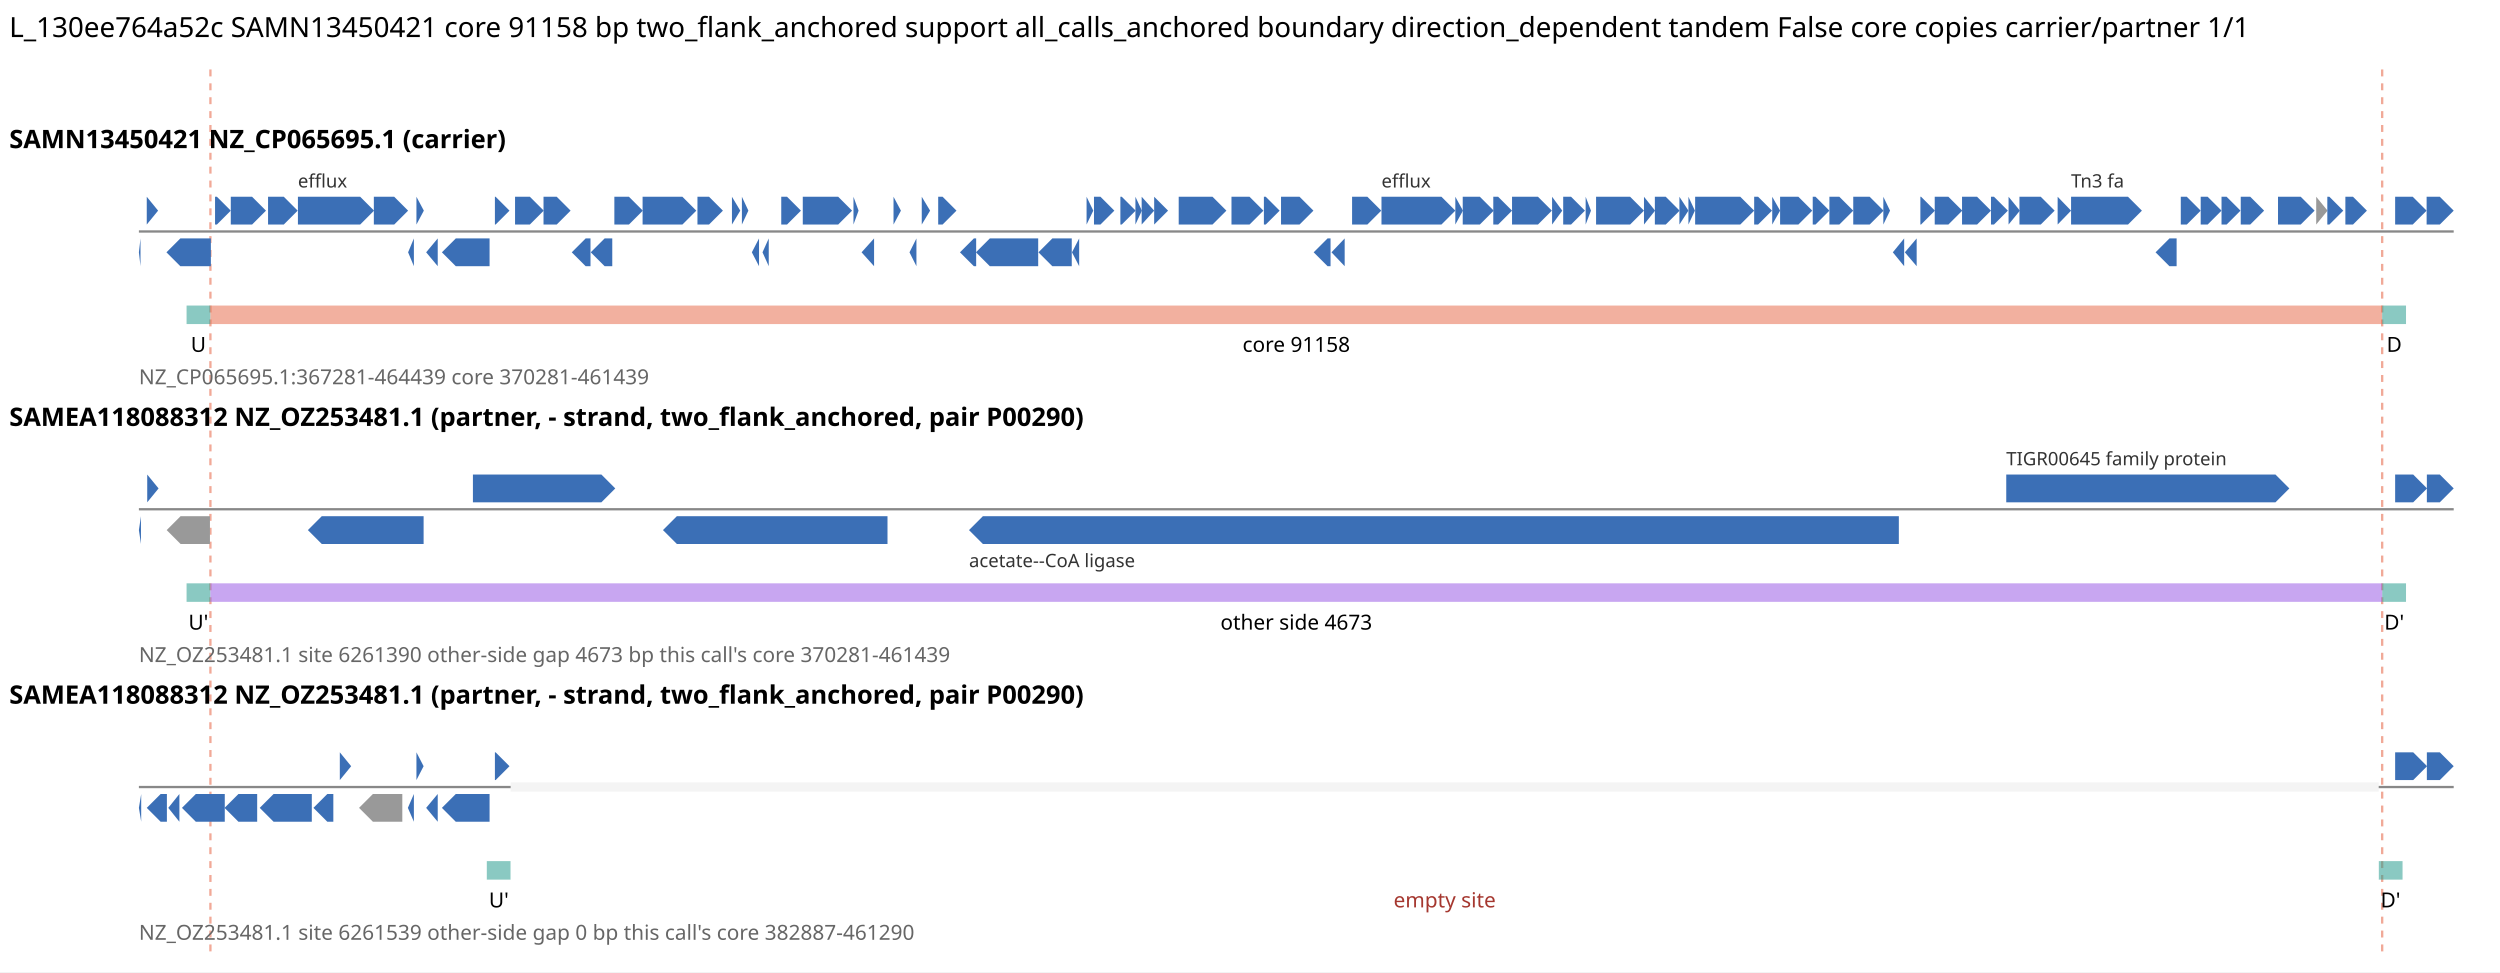
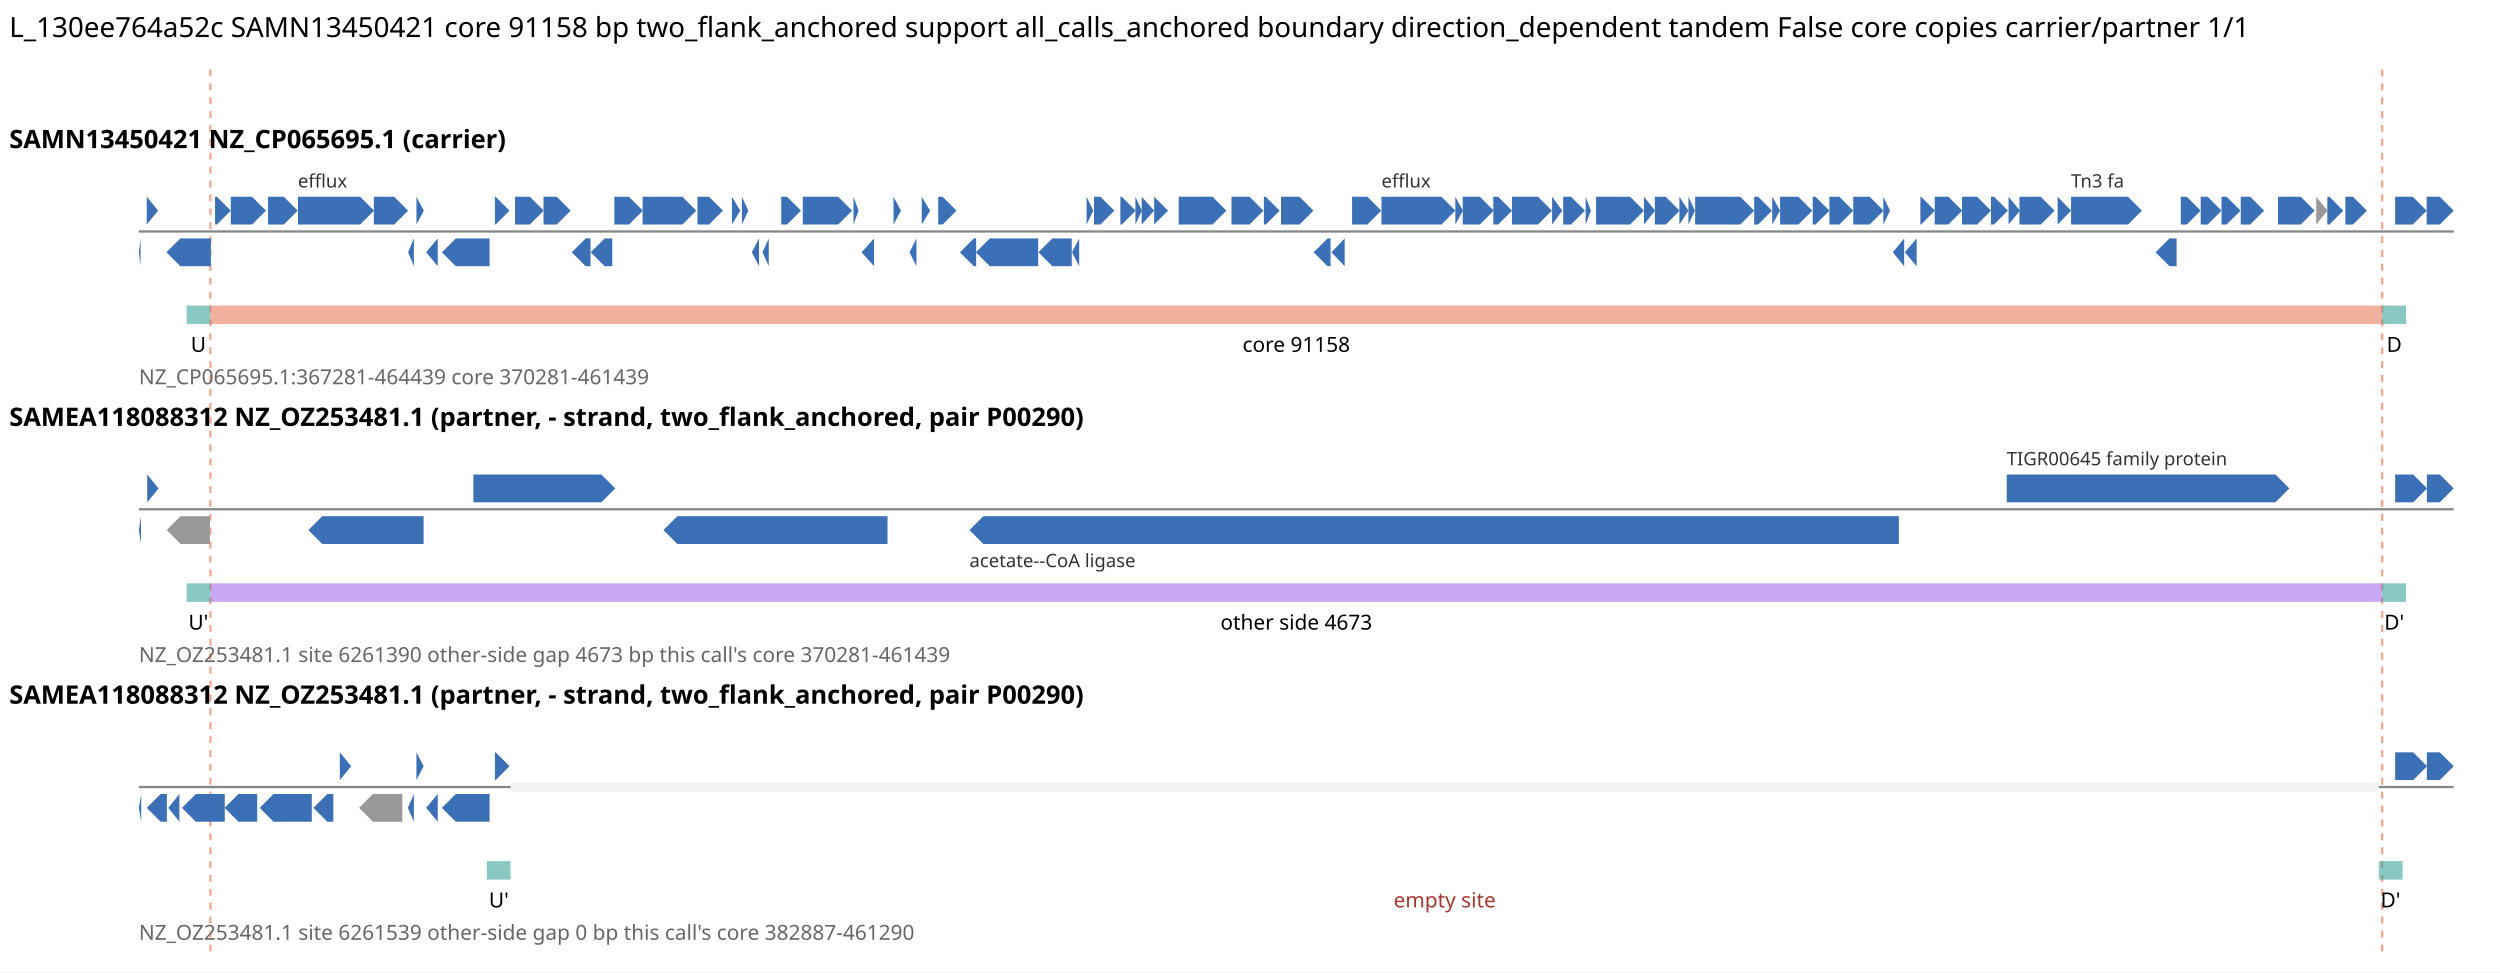
<svg xmlns="http://www.w3.org/2000/svg" width="1080" height="420" font-family="sans-serif">
  <rect width="100%" height="100%" fill="white" />
  <text x="4" y="16" font-size="12">L_130ee764a52c  SAMN13450421  core 91158 bp  two_flank_anchored  support all_calls_anchored  boundary direction_dependent  tandem False  core copies carrier/partner 1/1</text>
  <line x1="90.9" y1="30" x2="90.9" y2="412" stroke="#e76f51" stroke-dasharray="3,3" opacity="0.6" />
  <line x1="1029.1" y1="30" x2="1029.1" y2="412" stroke="#e76f51" stroke-dasharray="3,3" opacity="0.6" />
  <text x="4" y="64" font-size="11" font-weight="bold">SAMN13450421 NZ_CP065695.1 (carrier)</text>
  <line x1="60" y1="100" x2="1060" y2="100" stroke="#888" />
  <rect x="80.6" y="132" width="10.3" height="8" fill="#2a9d8f" opacity="0.55" />
  <text x="85.7" y="152" font-size="9" text-anchor="middle">U</text>
  <rect x="90.9" y="132" width="938.2" height="8" fill="#e76f51" opacity="0.55" />
  <text x="560.0" y="152" font-size="9" text-anchor="middle">core 91158</text>
  <rect x="1029.1" y="132" width="10.3" height="8" fill="#2a9d8f" opacity="0.55" />
  <text x="1034.3" y="152" font-size="9" text-anchor="middle">D</text>
  <polygon points="60.0,109 60.7,103 60.7,103 60.7,115 60.7,115" fill="#3b6fb6" />
  <polygon points="63.4,85 63.4,85 68.3,91 63.4,97 63.4,97" fill="#3b6fb6" />
  <polygon points="71.9,109 77.9,103 91.1,103 91.1,115 77.9,115" fill="#3b6fb6" />
  <polygon points="92.9,85 93.7,85 99.7,91 93.7,97 92.9,97" fill="#3b6fb6" />
  <polygon points="99.7,85 108.9,85 114.9,91 108.9,97 99.7,97" fill="#3b6fb6" />
  <polygon points="115.8,85 122.6,85 128.6,91 122.6,97 115.8,97" fill="#3b6fb6" />
  <polygon points="128.7,85 155.6,85 161.6,91 155.6,97 128.7,97" fill="#3b6fb6" />
  <text x="128.7" y="81" font-size="8" fill="#333">efflux </text>
  <polygon points="161.5,85 170.3,85 176.3,91 170.3,97 161.5,97" fill="#3b6fb6" />
  <polygon points="176.3,109 178.8,103 178.8,103 178.8,115 178.8,115" fill="#3b6fb6" />
  <polygon points="179.9,85 179.9,85 183.1,91 179.9,97 179.9,97" fill="#3b6fb6" />
  <polygon points="184.1,109 189.1,103 189.1,103 189.1,115 189.1,115" fill="#3b6fb6" />
  <polygon points="190.9,109 196.9,103 211.5,103 211.5,115 196.9,115" fill="#3b6fb6" />
  <polygon points="213.8,85 214.1,85 220.1,91 214.1,97 213.8,97" fill="#3b6fb6" />
  <polygon points="222.5,85 228.9,85 234.9,91 228.9,97 222.5,97" fill="#3b6fb6" />
  <polygon points="234.8,85 240.5,85 246.5,91 240.5,97 234.8,97" fill="#3b6fb6" />
  <polygon points="247.0,109 253.0,103 255.1,103 255.1,115 253.0,115" fill="#3b6fb6" />
  <polygon points="255.2,109 261.2,103 264.5,103 264.5,115 261.2,115" fill="#3b6fb6" />
  <polygon points="265.4,85 271.7,85 277.7,91 271.7,97 265.4,97" fill="#3b6fb6" />
  <polygon points="277.6,85 294.8,85 300.8,91 294.8,97 277.6,97" fill="#3b6fb6" />
  <polygon points="301.3,85 306.3,85 312.3,91 306.3,97 301.3,97" fill="#3b6fb6" />
  <polygon points="316.2,85 316.2,85 319.8,91 316.2,97 316.2,97" fill="#3b6fb6" />
  <polygon points="320.5,85 320.5,85 323.3,91 320.5,97 320.5,97" fill="#3b6fb6" />
  <polygon points="324.8,109 327.9,103 327.9,103 327.9,115 327.9,115" fill="#3b6fb6" />
  <polygon points="329.4,109 332.1,103 332.1,103 332.1,115 332.1,115" fill="#3b6fb6" />
  <polygon points="337.5,85 340.0,85 346.0,91 340.0,97 337.5,97" fill="#3b6fb6" />
  <polygon points="346.8,85 362.1,85 368.1,91 362.1,97 346.8,97" fill="#3b6fb6" />
  <polygon points="368.7,85 368.7,85 370.9,91 368.7,97 368.7,97" fill="#3b6fb6" />
  <polygon points="372.2,109 377.6,103 377.6,103 377.6,115 377.6,115" fill="#3b6fb6" />
  <polygon points="386.0,85 386.0,85 389.2,91 386.0,97 386.0,97" fill="#3b6fb6" />
  <polygon points="392.9,109 395.9,103 395.9,103 395.9,115 395.9,115" fill="#3b6fb6" />
  <polygon points="398.2,85 398.2,85 401.8,91 398.2,97 398.2,97" fill="#3b6fb6" />
  <polygon points="405.3,85 407.2,85 413.2,91 407.2,97 405.3,97" fill="#3b6fb6" />
  <polygon points="414.7,109 420.7,103 421.7,103 421.7,115 420.7,115" fill="#3b6fb6" />
  <polygon points="421.6,109 427.6,103 448.5,103 448.5,115 427.6,115" fill="#3b6fb6" />
  <polygon points="448.6,109 454.6,103 463.0,103 463.0,115 454.6,115" fill="#3b6fb6" />
  <polygon points="463.1,109 466.2,103 466.2,103 466.2,115 466.2,115" fill="#3b6fb6" />
  <polygon points="469.4,85 469.4,85 472.3,91 469.4,97 469.4,97" fill="#3b6fb6" />
  <polygon points="472.6,85 475.4,85 481.4,91 475.4,97 472.6,97" fill="#3b6fb6" />
  <polygon points="484.0,85 484.6,85 490.6,91 484.6,97 484.0,97" fill="#3b6fb6" />
  <polygon points="490.5,85 490.5,85 493.3,91 490.5,97 490.5,97" fill="#3b6fb6" />
  <polygon points="493.2,85 493.2,85 498.6,91 493.2,97 493.2,97" fill="#3b6fb6" />
  <polygon points="498.6,85 498.6,85 504.6,91 498.6,97 498.6,97" fill="#3b6fb6" />
  <polygon points="509.2,85 523.8,85 529.8,91 523.8,97 509.2,97" fill="#3b6fb6" />
  <polygon points="532.0,85 539.8,85 545.8,91 539.8,97 532.0,97" fill="#3b6fb6" />
  <polygon points="546.0,85 546.8,85 552.8,91 546.8,97 546.0,97" fill="#3b6fb6" />
  <polygon points="553.4,85 561.4,85 567.4,91 561.4,97 553.4,97" fill="#3b6fb6" />
  <polygon points="567.5,109 573.5,103 574.8,103 574.8,115 573.5,115" fill="#3b6fb6" />
  <polygon points="575.2,109 580.9,103 580.9,103 580.9,115 580.9,115" fill="#3b6fb6" />
  <polygon points="584.1,85 590.7,85 596.7,91 590.7,97 584.1,97" fill="#3b6fb6" />
  <polygon points="596.8,85 622.7,85 628.7,91 622.7,97 596.8,97" fill="#3b6fb6" />
  <text x="596.8" y="81" font-size="8" fill="#333">efflux</text>
  <polygon points="628.7,85 628.7,85 632.0,91 628.7,97 628.7,97" fill="#3b6fb6" />
  <polygon points="631.9,85 639.3,85 645.3,91 639.3,97 631.9,97" fill="#3b6fb6" />
  <polygon points="645.1,85 647.2,85 653.2,91 647.2,97 645.1,97" fill="#3b6fb6" />
  <polygon points="653.2,85 664.4,85 670.4,91 664.4,97 653.2,97" fill="#3b6fb6" />
  <polygon points="670.5,85 670.5,85 674.9,91 670.5,97 670.5,97" fill="#3b6fb6" />
  <polygon points="675.3,85 678.7,85 684.7,91 678.7,97 675.3,97" fill="#3b6fb6" />
  <polygon points="685.0,85 685.0,85 687.3,91 685.0,97 685.0,97" fill="#3b6fb6" />
  <polygon points="689.5,85 704.2,85 710.2,91 704.2,97 689.5,97" fill="#3b6fb6" />
  <polygon points="710.2,85 710.2,85 715.0,91 710.2,97 710.2,97" fill="#3b6fb6" />
  <polygon points="714.9,85 719.6,85 725.6,91 719.6,97 714.9,97" fill="#3b6fb6" />
  <polygon points="725.5,85 725.5,85 729.4,91 725.5,97 725.5,97" fill="#3b6fb6" />
  <polygon points="729.4,85 729.4,85 732.2,91 729.4,97 729.4,97" fill="#3b6fb6" />
  <polygon points="732.3,85 751.8,85 757.8,91 751.8,97 732.3,97" fill="#3b6fb6" />
  <polygon points="757.8,85 759.5,85 765.5,91 759.5,97 757.8,97" fill="#3b6fb6" />
  <polygon points="765.6,85 765.6,85 769.0,91 765.6,97 765.6,97" fill="#3b6fb6" />
  <polygon points="769.0,85 776.9,85 782.9,91 776.9,97 769.0,97" fill="#3b6fb6" />
  <polygon points="783.1,85 784.3,85 790.3,91 784.3,97 783.1,97" fill="#3b6fb6" />
  <polygon points="790.3,85 794.6,85 800.6,91 794.6,97 790.3,97" fill="#3b6fb6" />
  <polygon points="800.6,85 807.7,85 813.7,91 807.7,97 800.6,97" fill="#3b6fb6" />
  <polygon points="813.6,85 813.6,85 816.5,91 813.6,97 813.6,97" fill="#3b6fb6" />
  <polygon points="817.7,109 822.6,103 822.6,103 822.6,115 822.6,115" fill="#3b6fb6" />
  <polygon points="822.9,109 828.0,103 828.0,103 828.0,115 828.0,115" fill="#3b6fb6" />
  <polygon points="829.6,85 829.9,85 835.9,91 829.9,97 829.6,97" fill="#3b6fb6" />
  <polygon points="835.8,85 841.7,85 847.7,91 841.7,97 835.8,97" fill="#3b6fb6" />
  <polygon points="847.6,85 854.1,85 860.1,91 854.1,97 847.6,97" fill="#3b6fb6" />
  <polygon points="860.1,85 861.4,85 867.4,91 861.4,97 860.1,97" fill="#3b6fb6" />
  <polygon points="867.7,85 867.7,85 872.6,91 867.7,97 867.7,97" fill="#3b6fb6" />
  <polygon points="872.4,85 881.6,85 887.6,91 881.6,97 872.4,97" fill="#3b6fb6" />
  <polygon points="888.9,85 888.9,85 894.7,91 888.9,97 888.9,97" fill="#3b6fb6" />
  <polygon points="894.7,85 919.3,85 925.3,91 919.3,97 894.7,97" fill="#3b6fb6" />
  <text x="894.7" y="81" font-size="8" fill="#333">Tn3 fa</text>
  <polygon points="931.2,109 937.2,103 940.3,103 940.3,115 937.2,115" fill="#3b6fb6" />
  <polygon points="942.1,85 944.7,85 950.7,91 944.7,97 942.1,97" fill="#3b6fb6" />
  <polygon points="950.7,85 953.7,85 959.7,91 953.7,97 950.7,97" fill="#3b6fb6" />
  <polygon points="959.7,85 961.9,85 967.9,91 961.9,97 959.7,97" fill="#3b6fb6" />
  <polygon points="968.0,85 972.1,85 978.1,91 972.1,97 968.0,97" fill="#3b6fb6" />
  <polygon points="984.1,85 993.9,85 999.9,91 993.9,97 984.1,97" fill="#3b6fb6" />
  <polygon points="1000.6,85 1000.6,85 1005.5,91 1000.6,97 1000.6,97" fill="#999" />
  <polygon points="1005.4,85 1006.3,85 1012.3,91 1006.3,97 1005.4,97" fill="#3b6fb6" />
  <polygon points="1013.2,85 1016.5,85 1022.5,91 1016.5,97 1013.2,97" fill="#3b6fb6" />
  <polygon points="1034.7,85 1042.3,85 1048.3,91 1042.3,97 1034.7,97" fill="#3b6fb6" />
  <polygon points="1048.3,85 1054.0,85 1060.0,91 1054.0,97 1048.3,97" fill="#3b6fb6" />
  <text x="60" y="166" font-size="9" fill="#666">NZ_CP065695.1:367281-464439  core 370281-461439</text>
  <text x="4" y="184" font-size="11" font-weight="bold">SAMEA118088312 NZ_OZ253481.1 (partner, - strand, two_flank_anchored, pair P00290)</text>
  <line x1="60" y1="220" x2="1060" y2="220" stroke="#888" />
  <rect x="80.6" y="252" width="10.3" height="8" fill="#2a9d8f" opacity="0.55" />
  <text x="85.7" y="272" font-size="9" text-anchor="middle">U'</text>
  <rect x="1029.1" y="252" width="10.3" height="8" fill="#2a9d8f" opacity="0.55" />
  <text x="1034.3" y="272" font-size="9" text-anchor="middle">D'</text>
  <rect x="90.9" y="252" width="938.2" height="8" fill="#9b5de5" opacity="0.55" />
  <text x="560.0" y="272" font-size="9" text-anchor="middle">other side 4673</text>
  <polygon points="1048.4,205 1054.0,205 1060.0,211 1054.0,217 1048.4,217" fill="#3b6fb6" />
  <polygon points="1034.7,205 1042.5,205 1048.5,211 1042.5,217 1034.7,217" fill="#3b6fb6" />
-   <polygon points="866.7,205 983.0,205 989.0,211 983.0,217 866.7,217" fill="#3b6fb6" />
-   <text x="866.7" y="201" font-size="8" fill="#333">TIGR00645 family protein</text>
-   <polygon points="418.6,229 424.6,223 820.3,223 820.3,235 424.6,235" fill="#3b6fb6" />
-   <text x="418.6" y="245" font-size="8" fill="#333">acetate--CoA ligase</text>
-   <polygon points="286.4,229 292.4,223 383.4,223 383.4,235 292.4,235" fill="#3b6fb6" />
-   <polygon points="204.3,205 259.8,205 265.8,211 259.8,217 204.3,217" fill="#3b6fb6" />
-   <polygon points="133.0,229 139.0,223 183.0,223 183.0,235 139.0,235" fill="#3b6fb6" />
+   <polygon points="866.9,205 983.0,205 989.0,211 983.0,217 866.9,217" fill="#3b6fb6" />
+   <text x="866.9" y="201" font-size="8" fill="#333">TIGR00645 family protein</text>
+   <polygon points="418.8,229 424.8,223 820.3,223 820.3,235 424.8,235" fill="#3b6fb6" />
+   <text x="418.8" y="245" font-size="8" fill="#333">acetate--CoA ligase</text>
+   <polygon points="286.6,229 292.6,223 383.4,223 383.4,235 292.6,235" fill="#3b6fb6" />
+   <polygon points="204.5,205 259.8,205 265.8,211 259.8,217 204.5,217" fill="#3b6fb6" />
+   <polygon points="133.2,229 139.2,223 183.0,223 183.0,235 139.2,235" fill="#3b6fb6" />
  <polygon points="72.0,229 78.0,223 90.7,223 90.7,235 78.0,235" fill="#999" />
  <polygon points="63.6,205 63.6,205 68.5,211 63.6,217 63.6,217" fill="#3b6fb6" />
  <polygon points="60.0,229 60.9,223 60.9,223 60.9,235 60.9,235" fill="#3b6fb6" />
  <text x="60" y="286" font-size="9" fill="#666">NZ_OZ253481.1 site 6261390  other-side gap 4673 bp  this call's core 370281-461439</text>
  <text x="4" y="304" font-size="11" font-weight="bold">SAMEA118088312 NZ_OZ253481.1 (partner, - strand, two_flank_anchored, pair P00290)</text>
  <line x1="60" y1="340" x2="1060" y2="340" stroke="#888" />
  <rect x="210.3" y="372" width="10.3" height="8" fill="#2a9d8f" opacity="0.55" />
  <text x="215.5" y="392" font-size="9" text-anchor="middle">U'</text>
  <rect x="1027.6" y="372" width="10.3" height="8" fill="#2a9d8f" opacity="0.55" />
  <text x="1032.7" y="392" font-size="9" text-anchor="middle">D'</text>
  <rect x="220.6" y="372" width="807.0" height="8" fill="#ffffff" opacity="0.55" />
  <polygon points="1048.4,325 1054.0,325 1060.0,331 1054.0,337 1048.4,337" fill="#3b6fb6" />
  <polygon points="1034.7,325 1042.5,325 1048.5,331 1042.5,337 1034.7,337" fill="#3b6fb6" />
  <polygon points="213.8,325 214.1,325 220.1,331 214.1,337 213.8,337" fill="#3b6fb6" />
  <polygon points="190.9,349 196.9,343 211.5,343 211.5,355 196.9,355" fill="#3b6fb6" />
  <polygon points="184.1,349 189.1,343 189.1,343 189.1,355 189.1,355" fill="#3b6fb6" />
  <polygon points="179.9,325 179.9,325 183.0,331 179.9,337 179.9,337" fill="#3b6fb6" />
  <polygon points="176.2,349 178.8,343 178.8,343 178.8,355 178.8,355" fill="#3b6fb6" />
  <polygon points="155.1,349 161.1,343 173.8,343 173.8,355 161.1,355" fill="#999" />
  <polygon points="146.8,325 146.8,325 151.7,331 146.8,337 146.8,337" fill="#3b6fb6" />
  <polygon points="135.4,349 141.4,343 144.0,343 144.0,355 141.4,355" fill="#3b6fb6" />
  <polygon points="112.2,349 118.2,343 134.7,343 134.7,355 118.2,355" fill="#3b6fb6" />
  <polygon points="97.0,349 103.0,343 111.1,343 111.1,355 103.0,355" fill="#3b6fb6" />
  <polygon points="78.6,349 84.6,343 97.1,343 97.1,355 84.6,355" fill="#3b6fb6" />
  <polygon points="72.7,349 77.5,343 77.5,343 77.5,355 77.5,355" fill="#3b6fb6" />
  <polygon points="63.4,349 69.4,343 72.1,343 72.1,355 69.4,355" fill="#3b6fb6" />
  <polygon points="60.0,349 61.0,343 61.0,343 61.0,355 61.0,355" fill="#3b6fb6" />
  <text x="60" y="406" font-size="9" fill="#666">NZ_OZ253481.1 site 6261539  other-side gap 0 bp  this call's core 382887-461290</text>
  <rect x="220.6" y="338" width="807.0" height="4" fill="#f4f4f4" />
  <text x="624.1" y="392" font-size="9" text-anchor="middle" fill="#a5372f">empty site</text>
</svg>
